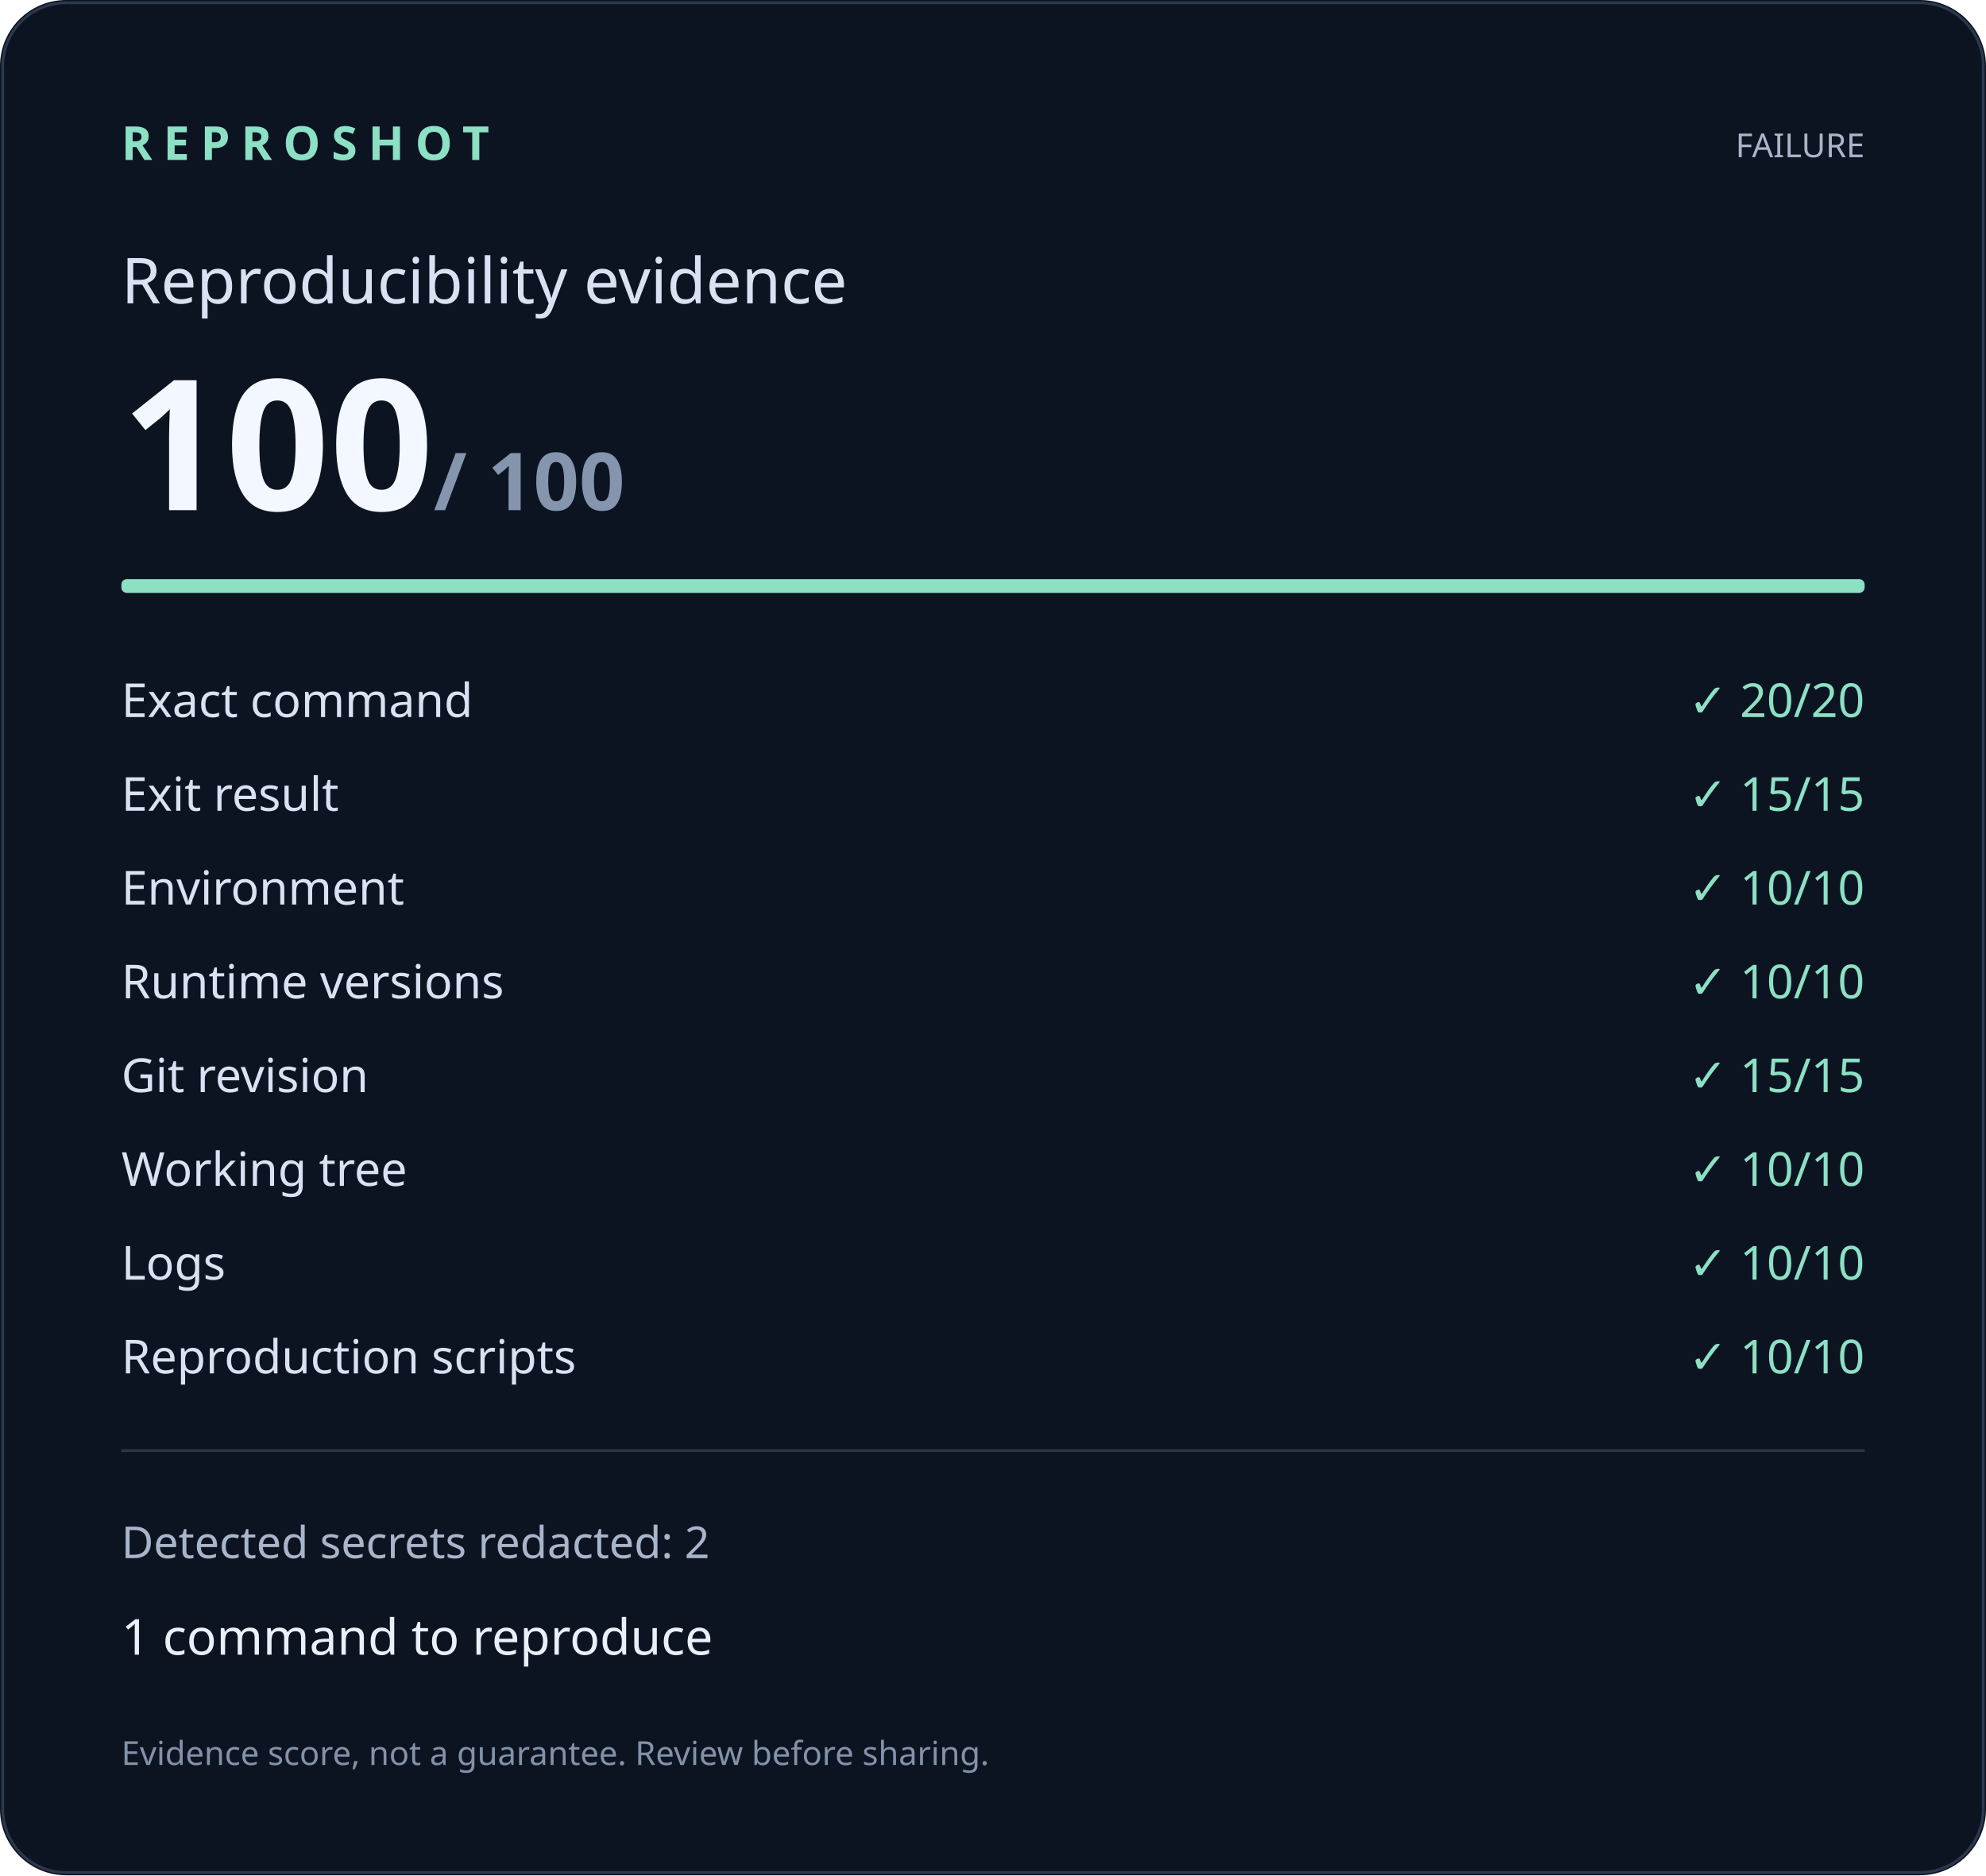
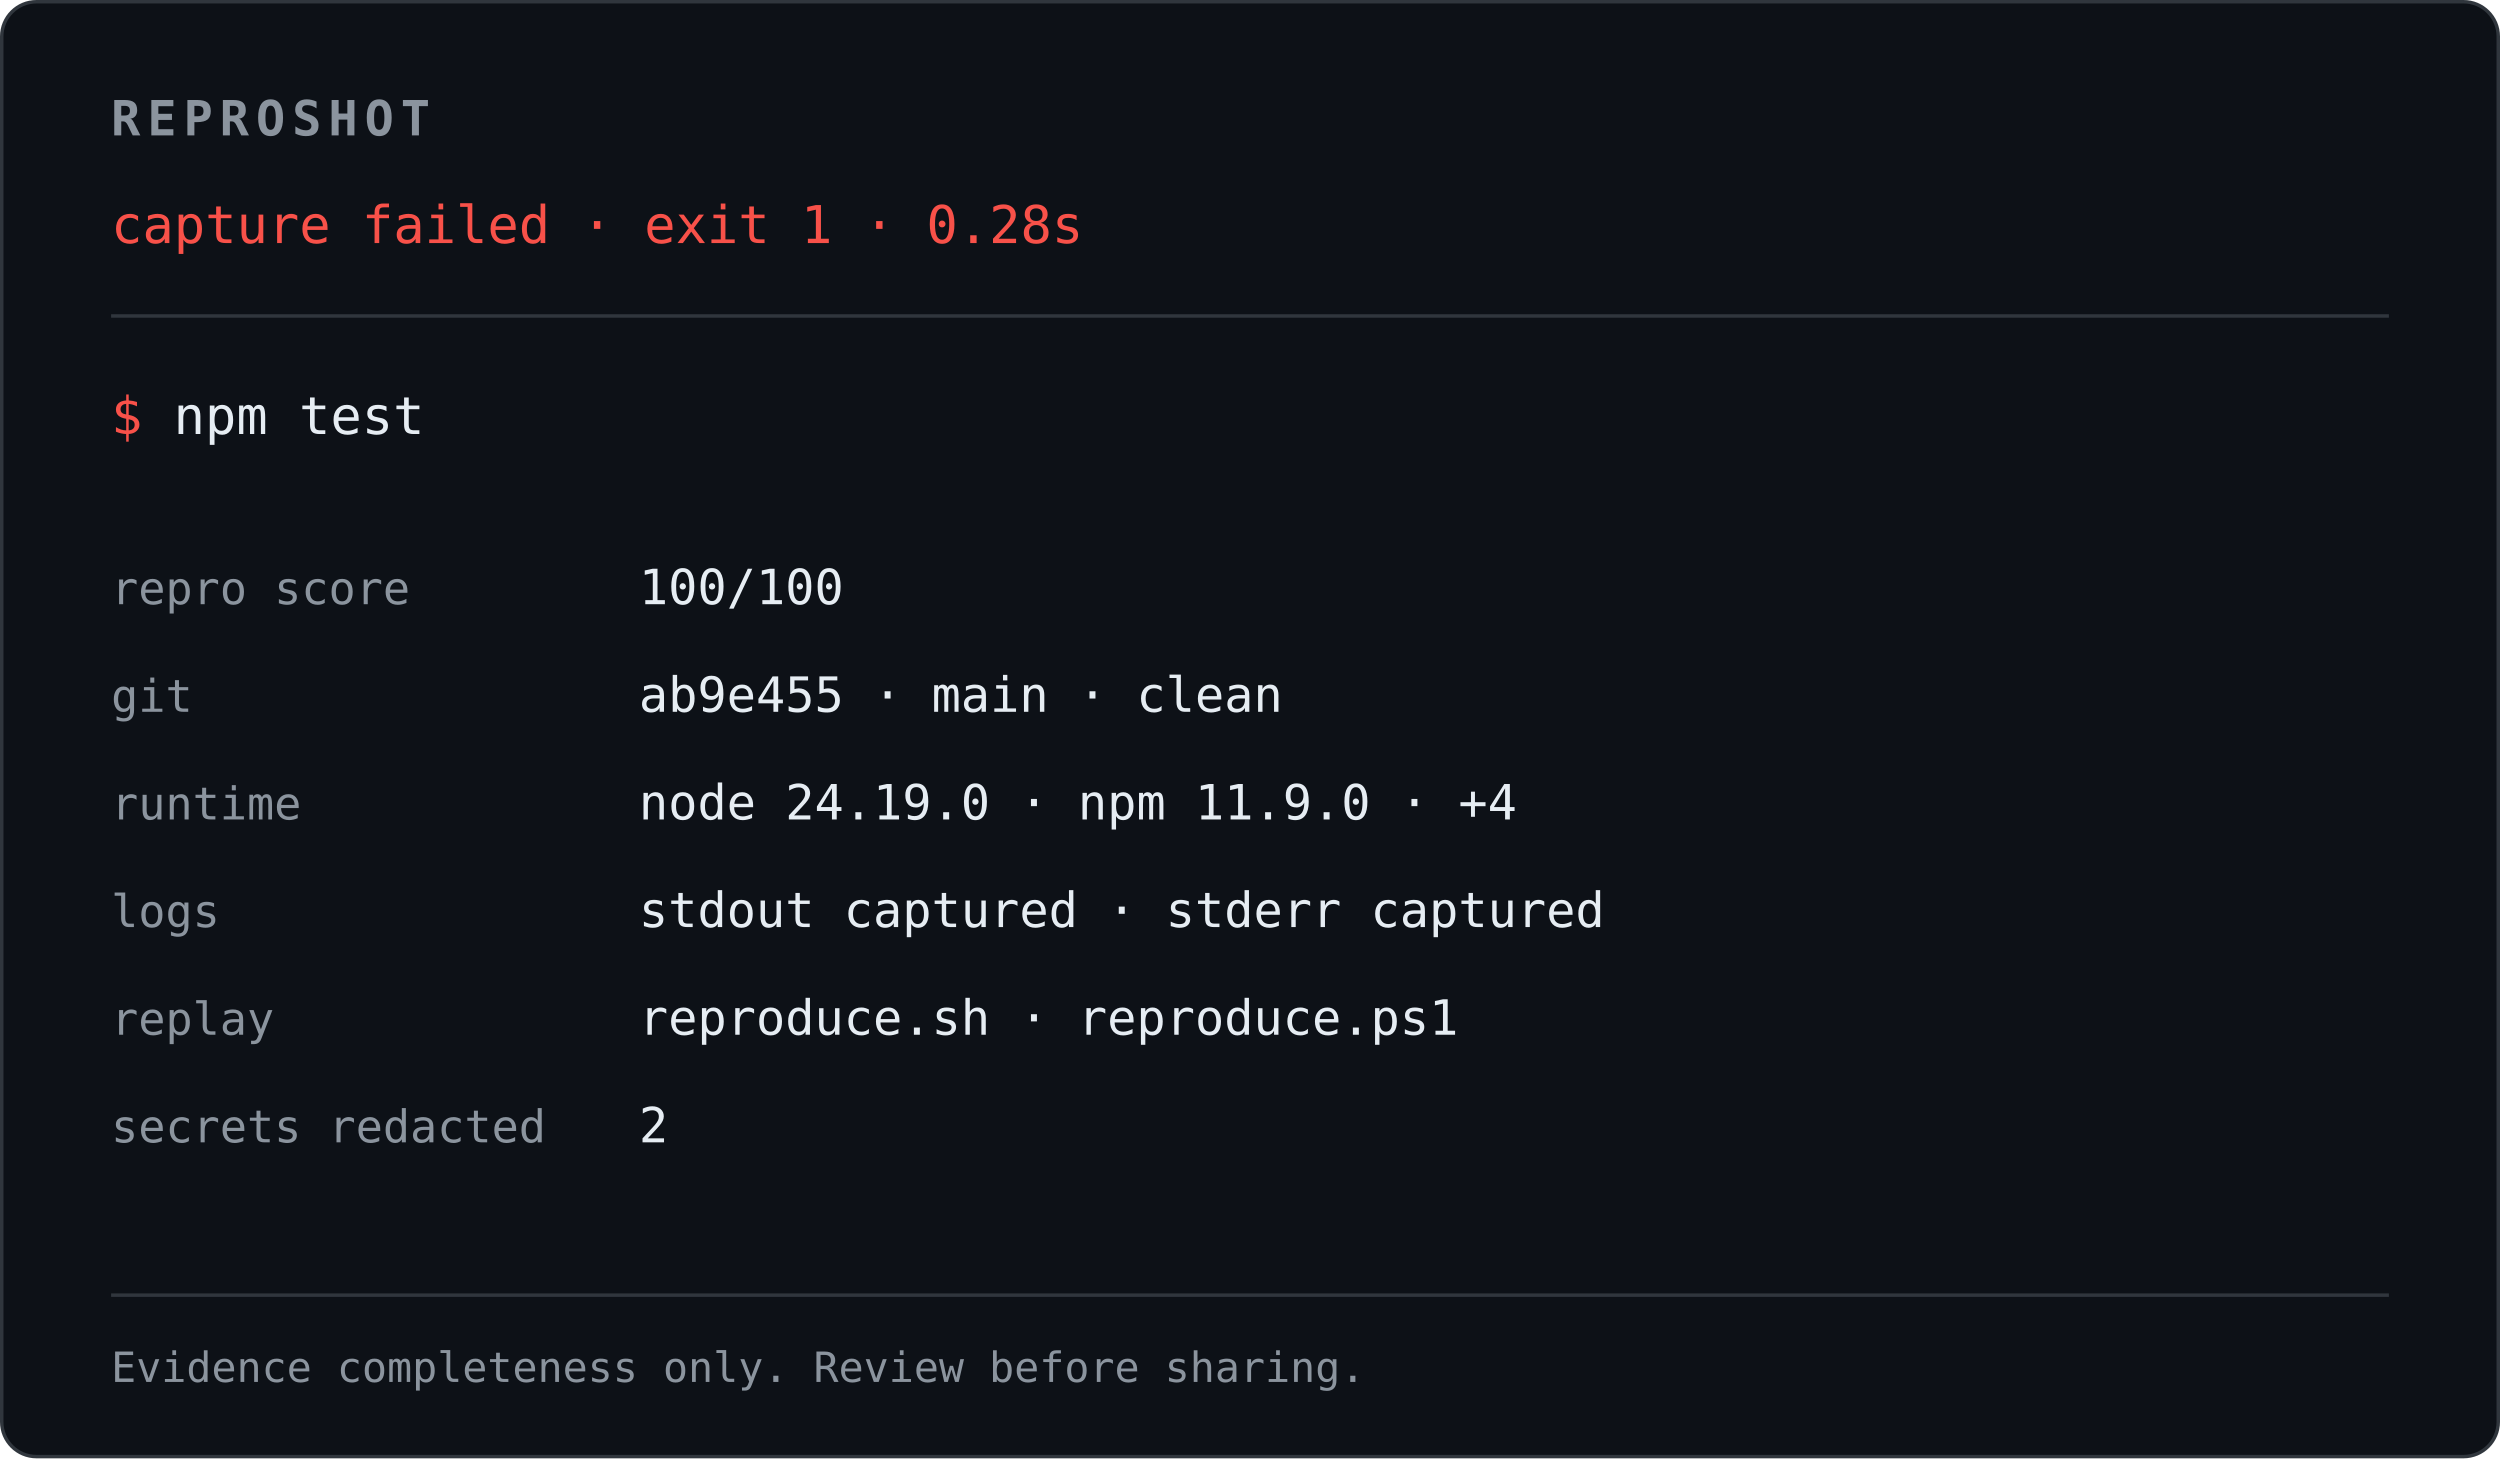
- <svg xmlns="http://www.w3.org/2000/svg" width="720" height="680" viewBox="0 0 720 680" role="img" aria-labelledby="title desc">
-   <rect width="720" height="680" rx="24" fill="#0d1421" />
-   <rect x="1" y="1" width="718" height="678" rx="23" fill="none" stroke="#2b384d" />
-   <g font-family="system-ui,Segoe UI,sans-serif">
-     <text x="44" y="58" fill="#8ce0c3" font-size="17" font-weight="700" letter-spacing="4">REPROSHOT</text>
-     <text x="676" y="57" text-anchor="end" fill="#a8b5ca" font-size="12">FAILURE</text>
-     <text x="44" y="110" fill="#d8e2f2" font-size="23">Reproducibility evidence</text>
-     <text x="44" y="185" fill="#f3f7ff" font-size="66" font-weight="650">100<tspan fill="#8495ad" font-size="29"> / 100</tspan>
-     </text>
-     <rect x="44" y="210" width="632" height="5" rx="2" fill="#29364c" />
-     <rect x="44" y="210" width="632" height="5" rx="2" fill="#8ce0c3" />
-     <text x="44" y="260" fill="#d8e2f2" font-size="17">Exact command</text>
-     <text x="676" y="260" text-anchor="end" fill="#8ce0c3" font-size="17">✓  20/20</text>
-     <text x="44" y="294" fill="#d8e2f2" font-size="17">Exit result</text>
-     <text x="676" y="294" text-anchor="end" fill="#8ce0c3" font-size="17">✓  15/15</text>
-     <text x="44" y="328" fill="#d8e2f2" font-size="17">Environment</text>
-     <text x="676" y="328" text-anchor="end" fill="#8ce0c3" font-size="17">✓  10/10</text>
-     <text x="44" y="362" fill="#d8e2f2" font-size="17">Runtime versions</text>
-     <text x="676" y="362" text-anchor="end" fill="#8ce0c3" font-size="17">✓  10/10</text>
-     <text x="44" y="396" fill="#d8e2f2" font-size="17">Git revision</text>
-     <text x="676" y="396" text-anchor="end" fill="#8ce0c3" font-size="17">✓  15/15</text>
-     <text x="44" y="430" fill="#d8e2f2" font-size="17">Working tree</text>
-     <text x="676" y="430" text-anchor="end" fill="#8ce0c3" font-size="17">✓  10/10</text>
-     <text x="44" y="464" fill="#d8e2f2" font-size="17">Logs</text>
-     <text x="676" y="464" text-anchor="end" fill="#8ce0c3" font-size="17">✓  10/10</text>
-     <text x="44" y="498" fill="#d8e2f2" font-size="17">Reproduction scripts</text>
-     <text x="676" y="498" text-anchor="end" fill="#8ce0c3" font-size="17">✓  10/10</text>
-     <path d="M44 526H676" stroke="#29364c" />
-     <text x="44" y="565" fill="#a8b5ca" font-size="16">Detected secrets redacted: 2</text>
-     <text x="44" y="600" fill="#eaf0fa" font-size="18">1 command to reproduce</text>
-     <text x="44" y="640" fill="#8392a9" font-size="12">Evidence score, not a guarantee. Review before sharing.</text>
+ <svg xmlns="http://www.w3.org/2000/svg" width="720" height="420" viewBox="0 0 720 420" role="img" aria-labelledby="title desc">
+   <rect x="0.5" y="0.5" width="719" height="419" rx="10" fill="#0d1117" stroke="#30363d" />
+   <g font-family="ui-monospace,SFMono-Regular,Consolas,monospace">
+     <text x="32" y="39" fill="#8b949e" font-size="14" font-weight="700" letter-spacing="2">REPROSHOT</text>
+     <text x="32" y="70" fill="#f85149" font-size="15">capture failed · exit 1 · 0.28s</text>
+     <path d="M32 91H688" stroke="#30363d" />
+     <text x="32" y="125" fill="#f85149" font-size="15">$</text>
+     <text x="50" y="125" fill="#e6edf3" font-size="15">npm test</text>
+     <text x="32" y="174" fill="#8b949e" font-size="13">repro score</text>
+     <text x="184" y="174" fill="#e6edf3" font-size="14">100/100</text>
+     <text x="32" y="205" fill="#8b949e" font-size="13">git</text>
+     <text x="184" y="205" fill="#e6edf3" font-size="14">ab9e455 · main · clean</text>
+     <text x="32" y="236" fill="#8b949e" font-size="13">runtime</text>
+     <text x="184" y="236" fill="#e6edf3" font-size="14">node 24.19.0 · npm 11.9.0 · +4</text>
+     <text x="32" y="267" fill="#8b949e" font-size="13">logs</text>
+     <text x="184" y="267" fill="#e6edf3" font-size="14">stdout captured · stderr captured</text>
+     <text x="32" y="298" fill="#8b949e" font-size="13">replay</text>
+     <text x="184" y="298" fill="#e6edf3" font-size="14">reproduce.sh · reproduce.ps1</text>
+     <text x="32" y="329" fill="#8b949e" font-size="13">secrets redacted</text>
+     <text x="184" y="329" fill="#e6edf3" font-size="14">2</text>
+     <path d="M32 373H688" stroke="#30363d" />
+     <text x="32" y="398" fill="#8b949e" font-size="12">Evidence completeness only. Review before sharing.</text>
  </g>
</svg>
